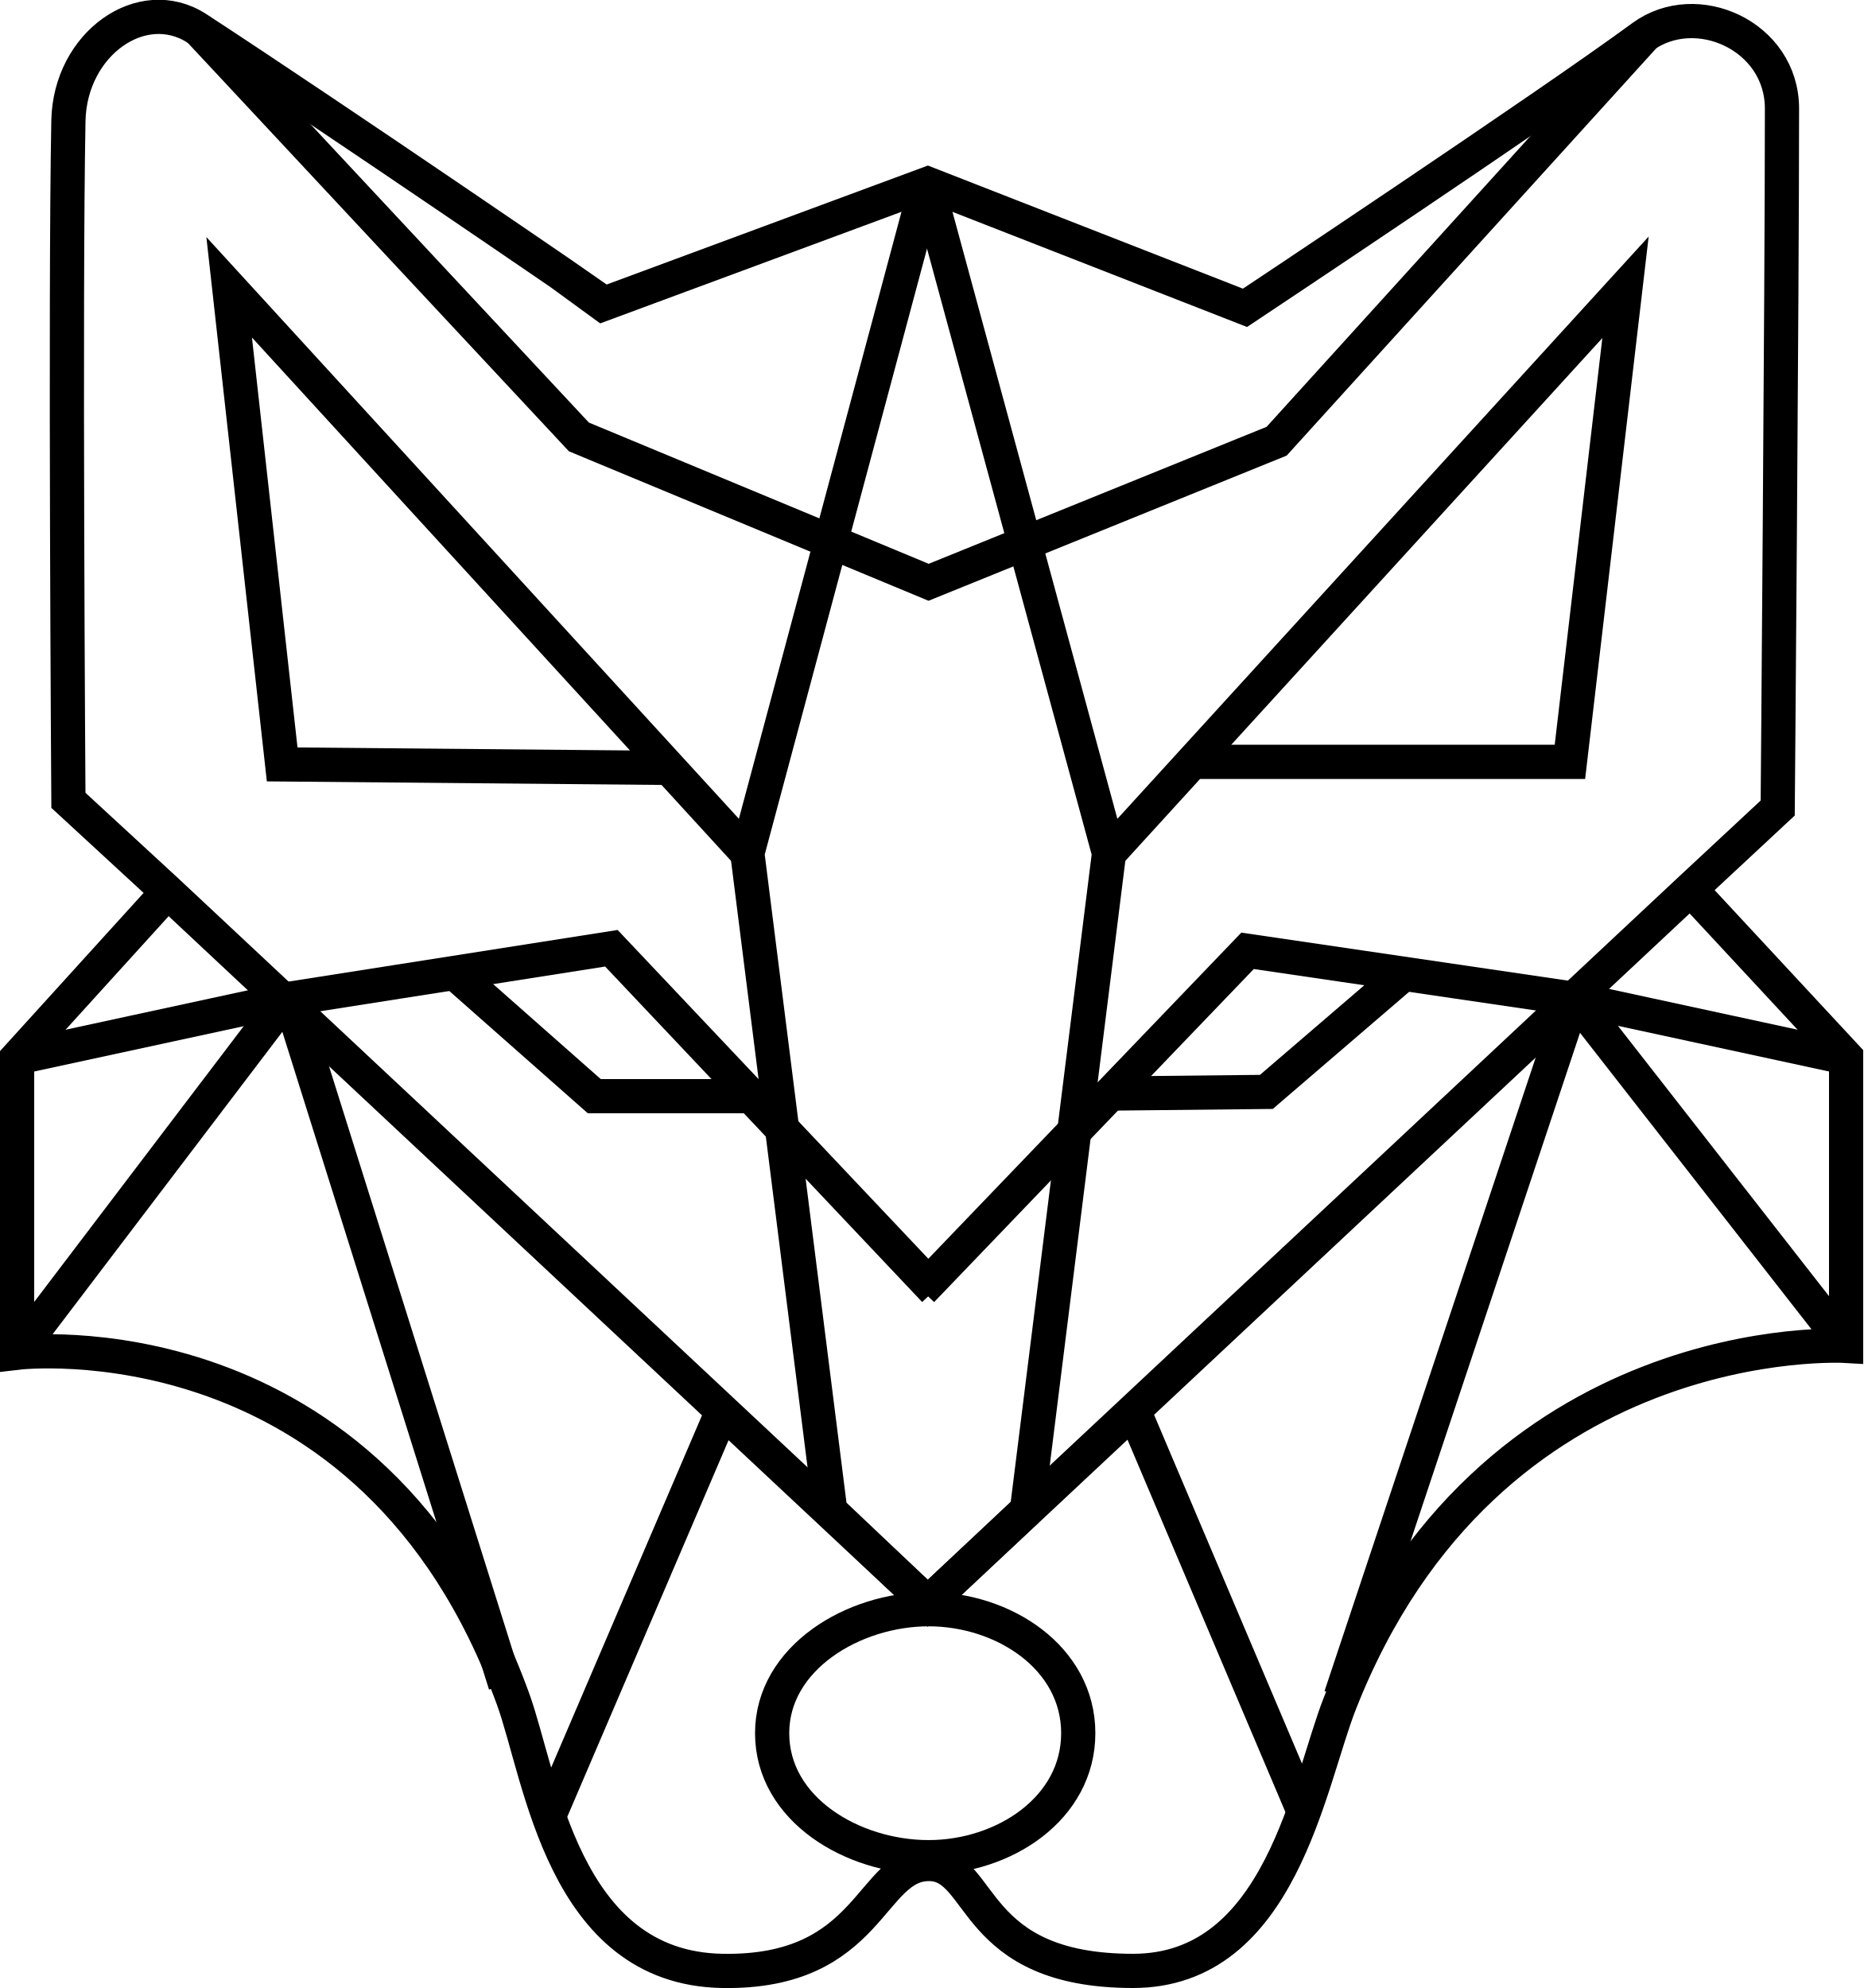
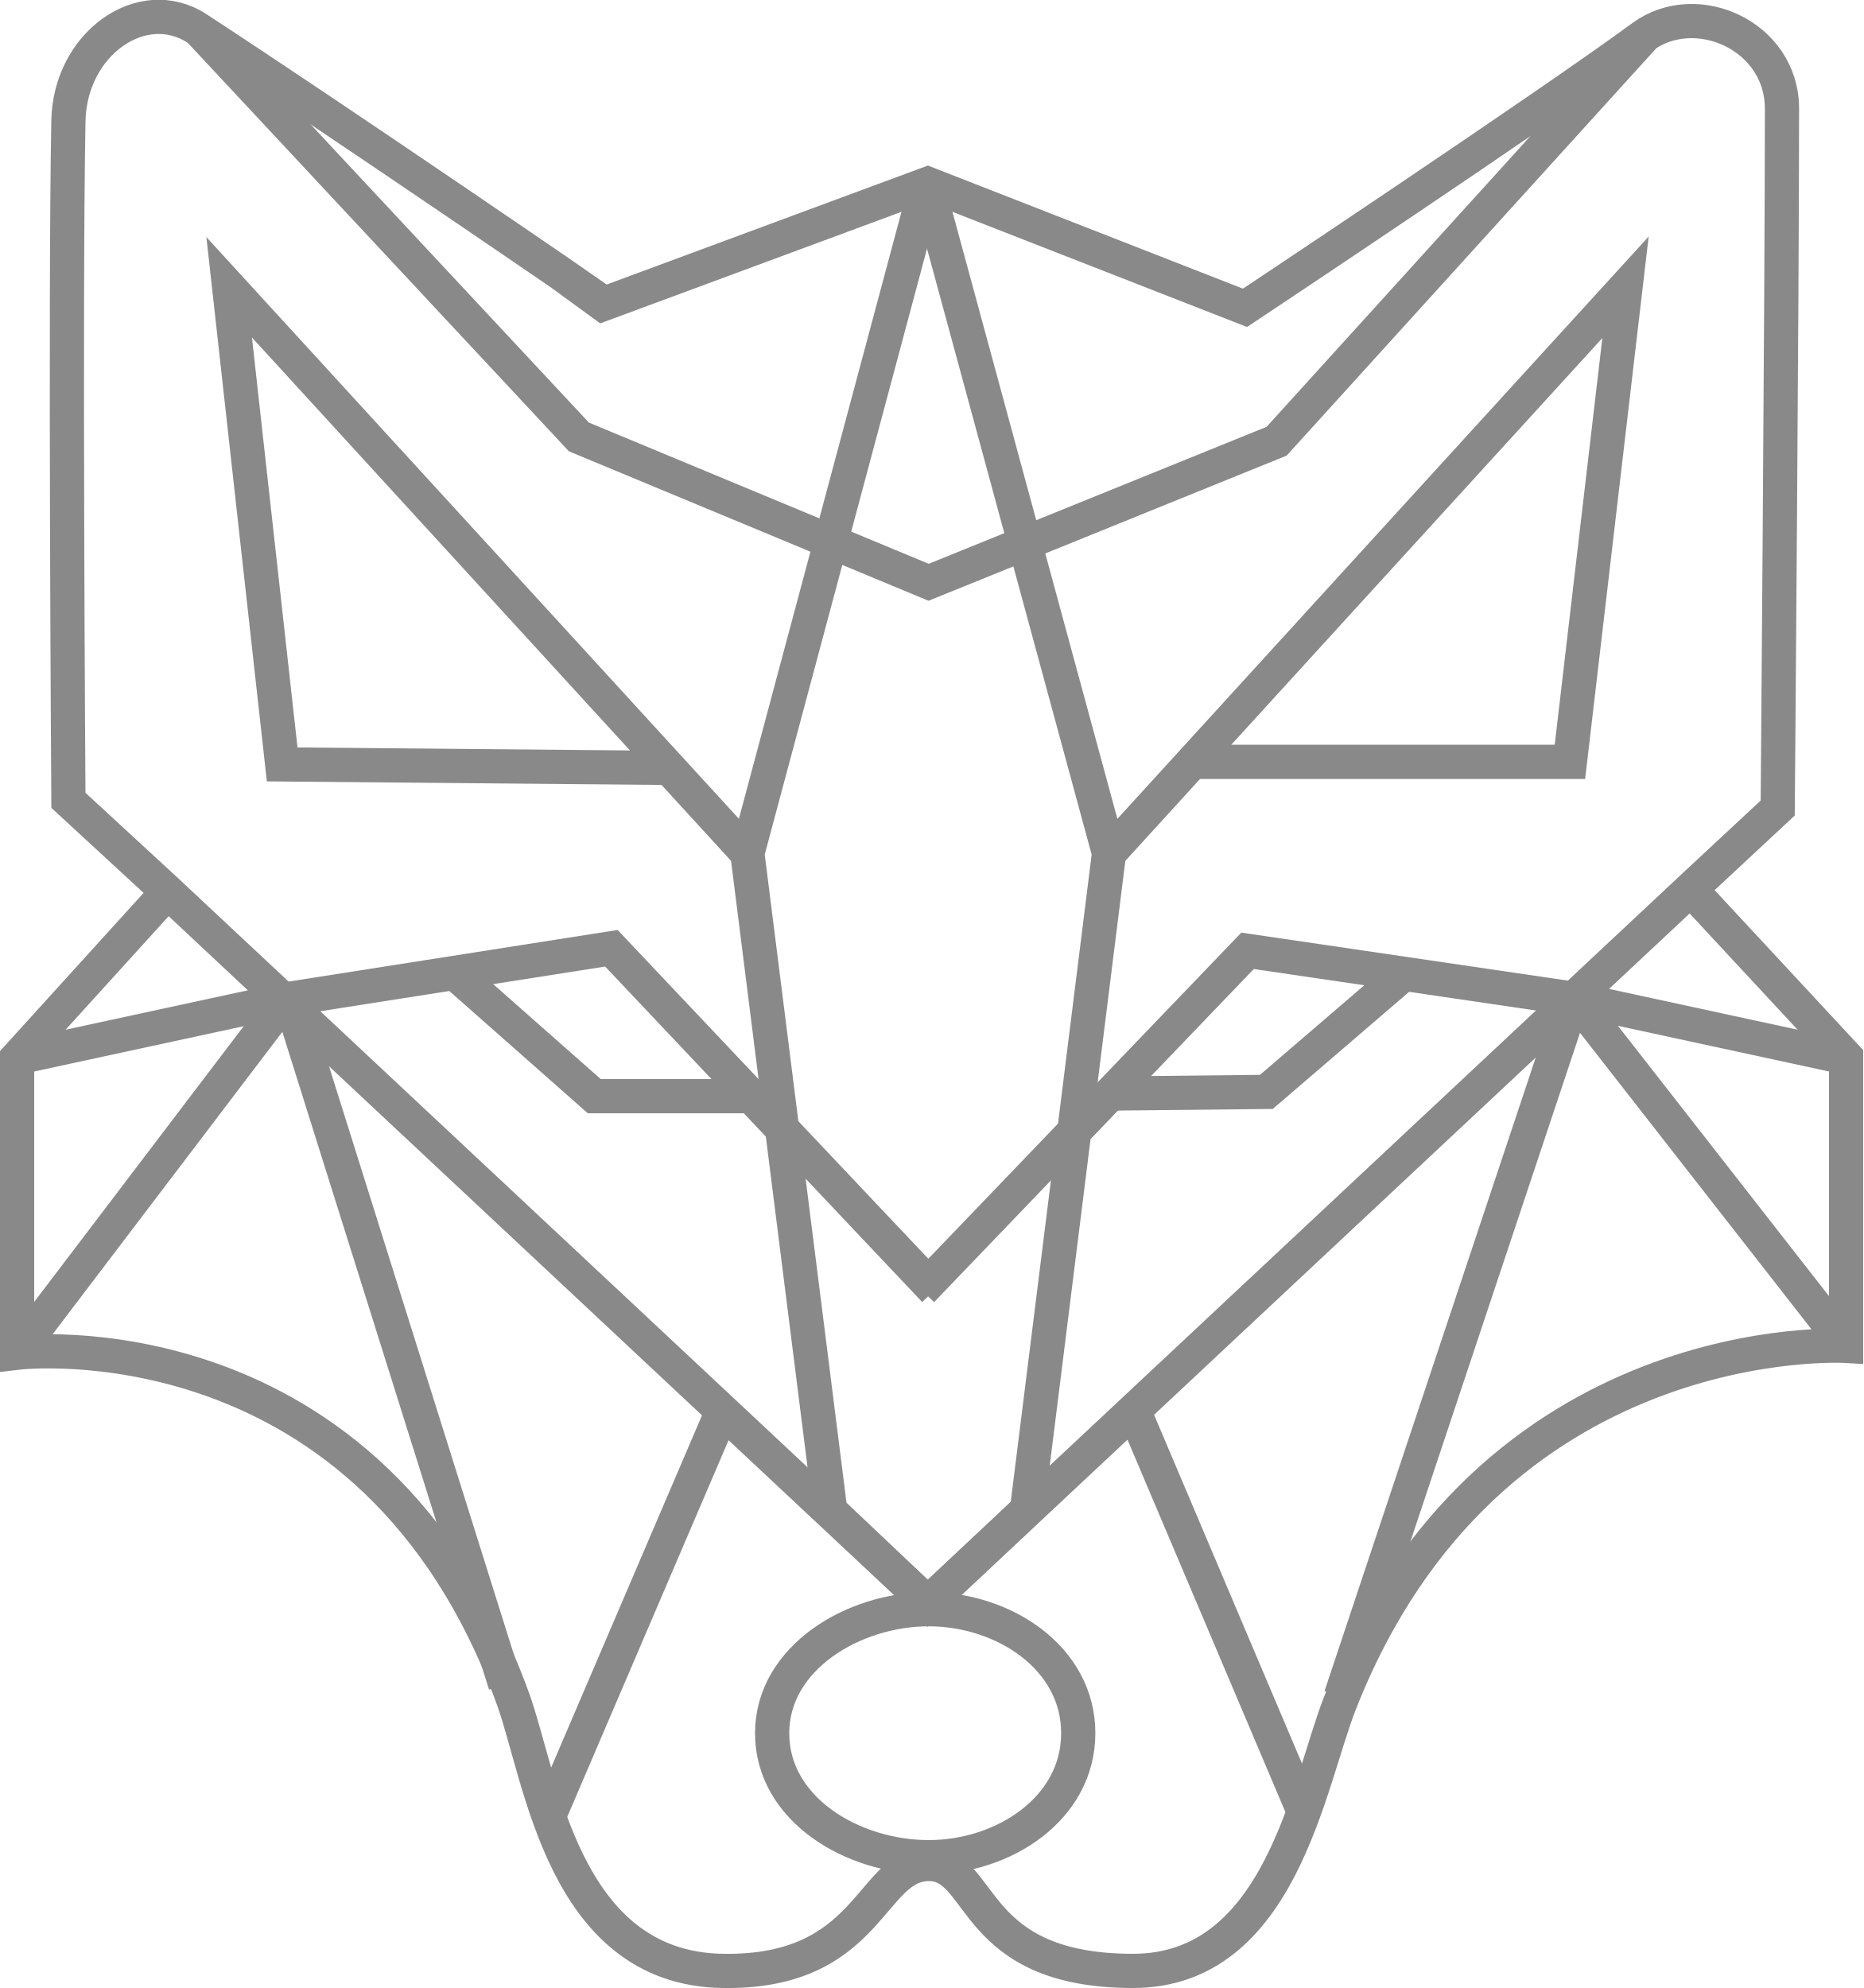
<svg xmlns="http://www.w3.org/2000/svg" version="1.1" id="Layer_1" x="0px" y="0px" viewBox="0 0 217.9 232.5" enable-background="new 0 0 217.9 232.5" xml:space="preserve">
  <g id="v_x5F_2">
-     <polyline fill="none" stroke="#000000" stroke-width="4" stroke-miterlimit="10" points="108.4,21.4 87.4,99.8 97.1,176.7    108.5,187.5 120.1,176.6  " />
-     <polyline fill="none" stroke="#000000" stroke-width="4" stroke-miterlimit="10" points="140.1,89.1 183.6,89.1 190.1,33.6    129.7,99.8  " />
-     <polyline fill="none" stroke="#000000" stroke-width="4" stroke-miterlimit="10" points="77.5,89.8 33,89.4 26.8,33.6 87.4,99.8     " />
-     <polyline fill="none" stroke="#000000" stroke-width="4" stroke-miterlimit="10" points="23.1,3.3 67.7,51.1 108.6,68.1    149.3,51.6 192.4,4.1  " />
-     <path fill="none" stroke="#000000" stroke-width="4" stroke-miterlimit="10" d="M19.7,104.2L2,123.7v34.5c0,0,41.5-5,58,40.5   c3.3,9.1,5.8,31.5,24.5,31.8c17.5,0.3,17.2-12.7,24.3-12.5c6.3,0.2,4.7,12.5,23.7,12.5c17.3,0,20.5-21.9,24.2-31.3   c17.4-44.3,59.2-41.8,59.2-41.8v-33.8L197.7,104" />
-     <polyline fill="none" stroke="#000000" stroke-width="4" stroke-miterlimit="10" points="107.8,150.9 145.9,111.2 184,116.8    215.9,123.7  " />
-     <polyline fill="none" stroke="#000000" stroke-width="4" stroke-miterlimit="10" points="129.1,127.9 148.1,127.7 164.4,113.7  " />
-     <polyline fill="none" stroke="#000000" stroke-width="4" stroke-miterlimit="10" points="109.3,150.9 71.5,110.9 33.9,116.8    2,123.7  " />
-     <polyline fill="none" stroke="#000000" stroke-width="4" stroke-miterlimit="10" points="53.3,113.9 69.5,128.2 87.6,128.2  " />
-     <line fill="none" stroke="#000000" stroke-width="4" stroke-miterlimit="10" x1="33.9" y1="116.8" x2="59.1" y2="197" />
-     <line fill="none" stroke="#000000" stroke-width="4" stroke-miterlimit="10" x1="184" y1="116.8" x2="156.8" y2="198.4" />
-     <path fill="none" stroke="#000000" stroke-width="4" stroke-miterlimit="10" d="M108.6,217.2c8.8,0,17.5-5.7,17.5-14.5   c0-8.8-8.7-14.5-17.5-14.5s-18.3,5.7-18.3,14.5C90.3,211.6,99.7,217.2,108.6,217.2z" />
-     <polyline fill="none" stroke="#000000" stroke-width="4" stroke-miterlimit="10" points="120.1,176.6 129.7,99.8 108.4,21.4  " />
-     <line fill="none" stroke="#000000" stroke-width="4" stroke-miterlimit="10" x1="84.5" y1="165" x2="64.2" y2="212.4" />
-     <line fill="none" stroke="#000000" stroke-width="4" stroke-miterlimit="10" x1="132.6" y1="165" x2="152.7" y2="212.4" />
-     <line fill="none" stroke="#000000" stroke-width="4" stroke-miterlimit="10" x1="33.3" y1="117" x2="2" y2="158.2" />
-     <line fill="none" stroke="#000000" stroke-width="4" stroke-miterlimit="10" x1="184.2" y1="116.8" x2="215.9" y2="157.4" />
-     <path fill="none" stroke="#000000" stroke-width="4" stroke-miterlimit="10" d="M23,3.3C16.6-0.8,8.2,5.1,8,14.1   c-0.4,21,0,79.5,0,79.5l11.5,10.6l89,83.3l89.2-83.5l10.2-9.5c0,0,0.5-60.3,0.5-81.8c0-8.5-10-13-16.3-8.4   c-11.3,8.3-46.5,31.7-46.5,31.7l-37.1-14.5l-37.8,14C70.6,35.4,39.4,14,23,3.3z" />
+     <polyline fill="none" stroke="#898989" stroke-width="4" stroke-miterlimit="10" points="108.4,21.4 87.4,99.8 97.1,176.7   108.5,187.5 120.1,176.6  " />
+     <polyline fill="none" stroke="#898989" stroke-width="4" stroke-miterlimit="10" points="140.1,89.1 183.6,89.1 190.1,33.6   129.7,99.8  " />
+     <polyline fill="none" stroke="#898989" stroke-width="4" stroke-miterlimit="10" points="77.5,89.8 33,89.4 26.8,33.6 87.4,99.8   " />
+     <polyline fill="none" stroke="#898989" stroke-width="4" stroke-miterlimit="10" points="23.1,3.3 67.7,51.1 108.6,68.1   149.3,51.6 192.4,4.1  " />
+     <path fill="none" stroke="#898989" stroke-width="4" stroke-miterlimit="10" d="M19.7,104.2L2,123.7v34.5c0,0,41.5-5,58,40.5   c3.3,9.1,5.8,31.5,24.5,31.8c17.5,0.3,17.2-12.7,24.3-12.5c6.3,0.2,4.7,12.5,23.7,12.5c17.3,0,20.5-21.9,24.2-31.3   c17.4-44.3,59.2-41.8,59.2-41.8v-33.8L197.7,104" />
+     <polyline fill="none" stroke="#898989" stroke-width="4" stroke-miterlimit="10" points="107.8,150.9 145.9,111.2 184,116.8   215.9,123.7  " />
+     <polyline fill="none" stroke="#898989" stroke-width="4" stroke-miterlimit="10" points="129.1,127.9 148.1,127.7 164.4,113.7  " />
+     <polyline fill="none" stroke="#898989" stroke-width="4" stroke-miterlimit="10" points="109.3,150.9 71.5,110.9 33.9,116.8   2,123.7  " />
+     <polyline fill="none" stroke="#898989" stroke-width="4" stroke-miterlimit="10" points="53.3,113.9 69.5,128.2 87.6,128.2  " />
+     <line fill="none" stroke="#898989" stroke-width="4" stroke-miterlimit="10" x1="33.9" y1="116.8" x2="59.1" y2="197" />
+     <line fill="none" stroke="#898989" stroke-width="4" stroke-miterlimit="10" x1="184" y1="116.8" x2="156.8" y2="198.4" />
+     <path fill="none" stroke="#898989" stroke-width="4" stroke-miterlimit="10" d="M108.6,217.2c8.8,0,17.5-5.7,17.5-14.5   c0-8.8-8.7-14.5-17.5-14.5s-18.3,5.7-18.3,14.5C90.3,211.6,99.7,217.2,108.6,217.2z" />
+     <polyline fill="none" stroke="#898989" stroke-width="4" stroke-miterlimit="10" points="120.1,176.6 129.7,99.8 108.4,21.4  " />
+     <line fill="none" stroke="#898989" stroke-width="4" stroke-miterlimit="10" x1="84.5" y1="165" x2="64.2" y2="212.4" />
+     <line fill="none" stroke="#898989" stroke-width="4" stroke-miterlimit="10" x1="132.6" y1="165" x2="152.7" y2="212.4" />
+     <line fill="none" stroke="#898989" stroke-width="4" stroke-miterlimit="10" x1="33.3" y1="117" x2="2" y2="158.2" />
+     <line fill="none" stroke="#898989" stroke-width="4" stroke-miterlimit="10" x1="184.2" y1="116.8" x2="215.9" y2="157.4" />
+     <path fill="none" stroke="#898989" stroke-width="4" stroke-miterlimit="10" d="M23,3.3C16.6-0.8,8.2,5.1,8,14.1   c-0.4,21,0,79.5,0,79.5l11.5,10.6l89,83.3l89.2-83.5l10.2-9.5c0,0,0.5-60.3,0.5-81.8c0-8.5-10-13-16.3-8.4   c-11.3,8.3-46.5,31.7-46.5,31.7l-37.1-14.5l-37.8,14C70.6,35.4,39.4,14,23,3.3z" />
  </g>
  <g>
</g>
  <g>
</g>
  <g>
</g>
  <g>
</g>
  <g>
</g>
  <g>
</g>
</svg>
